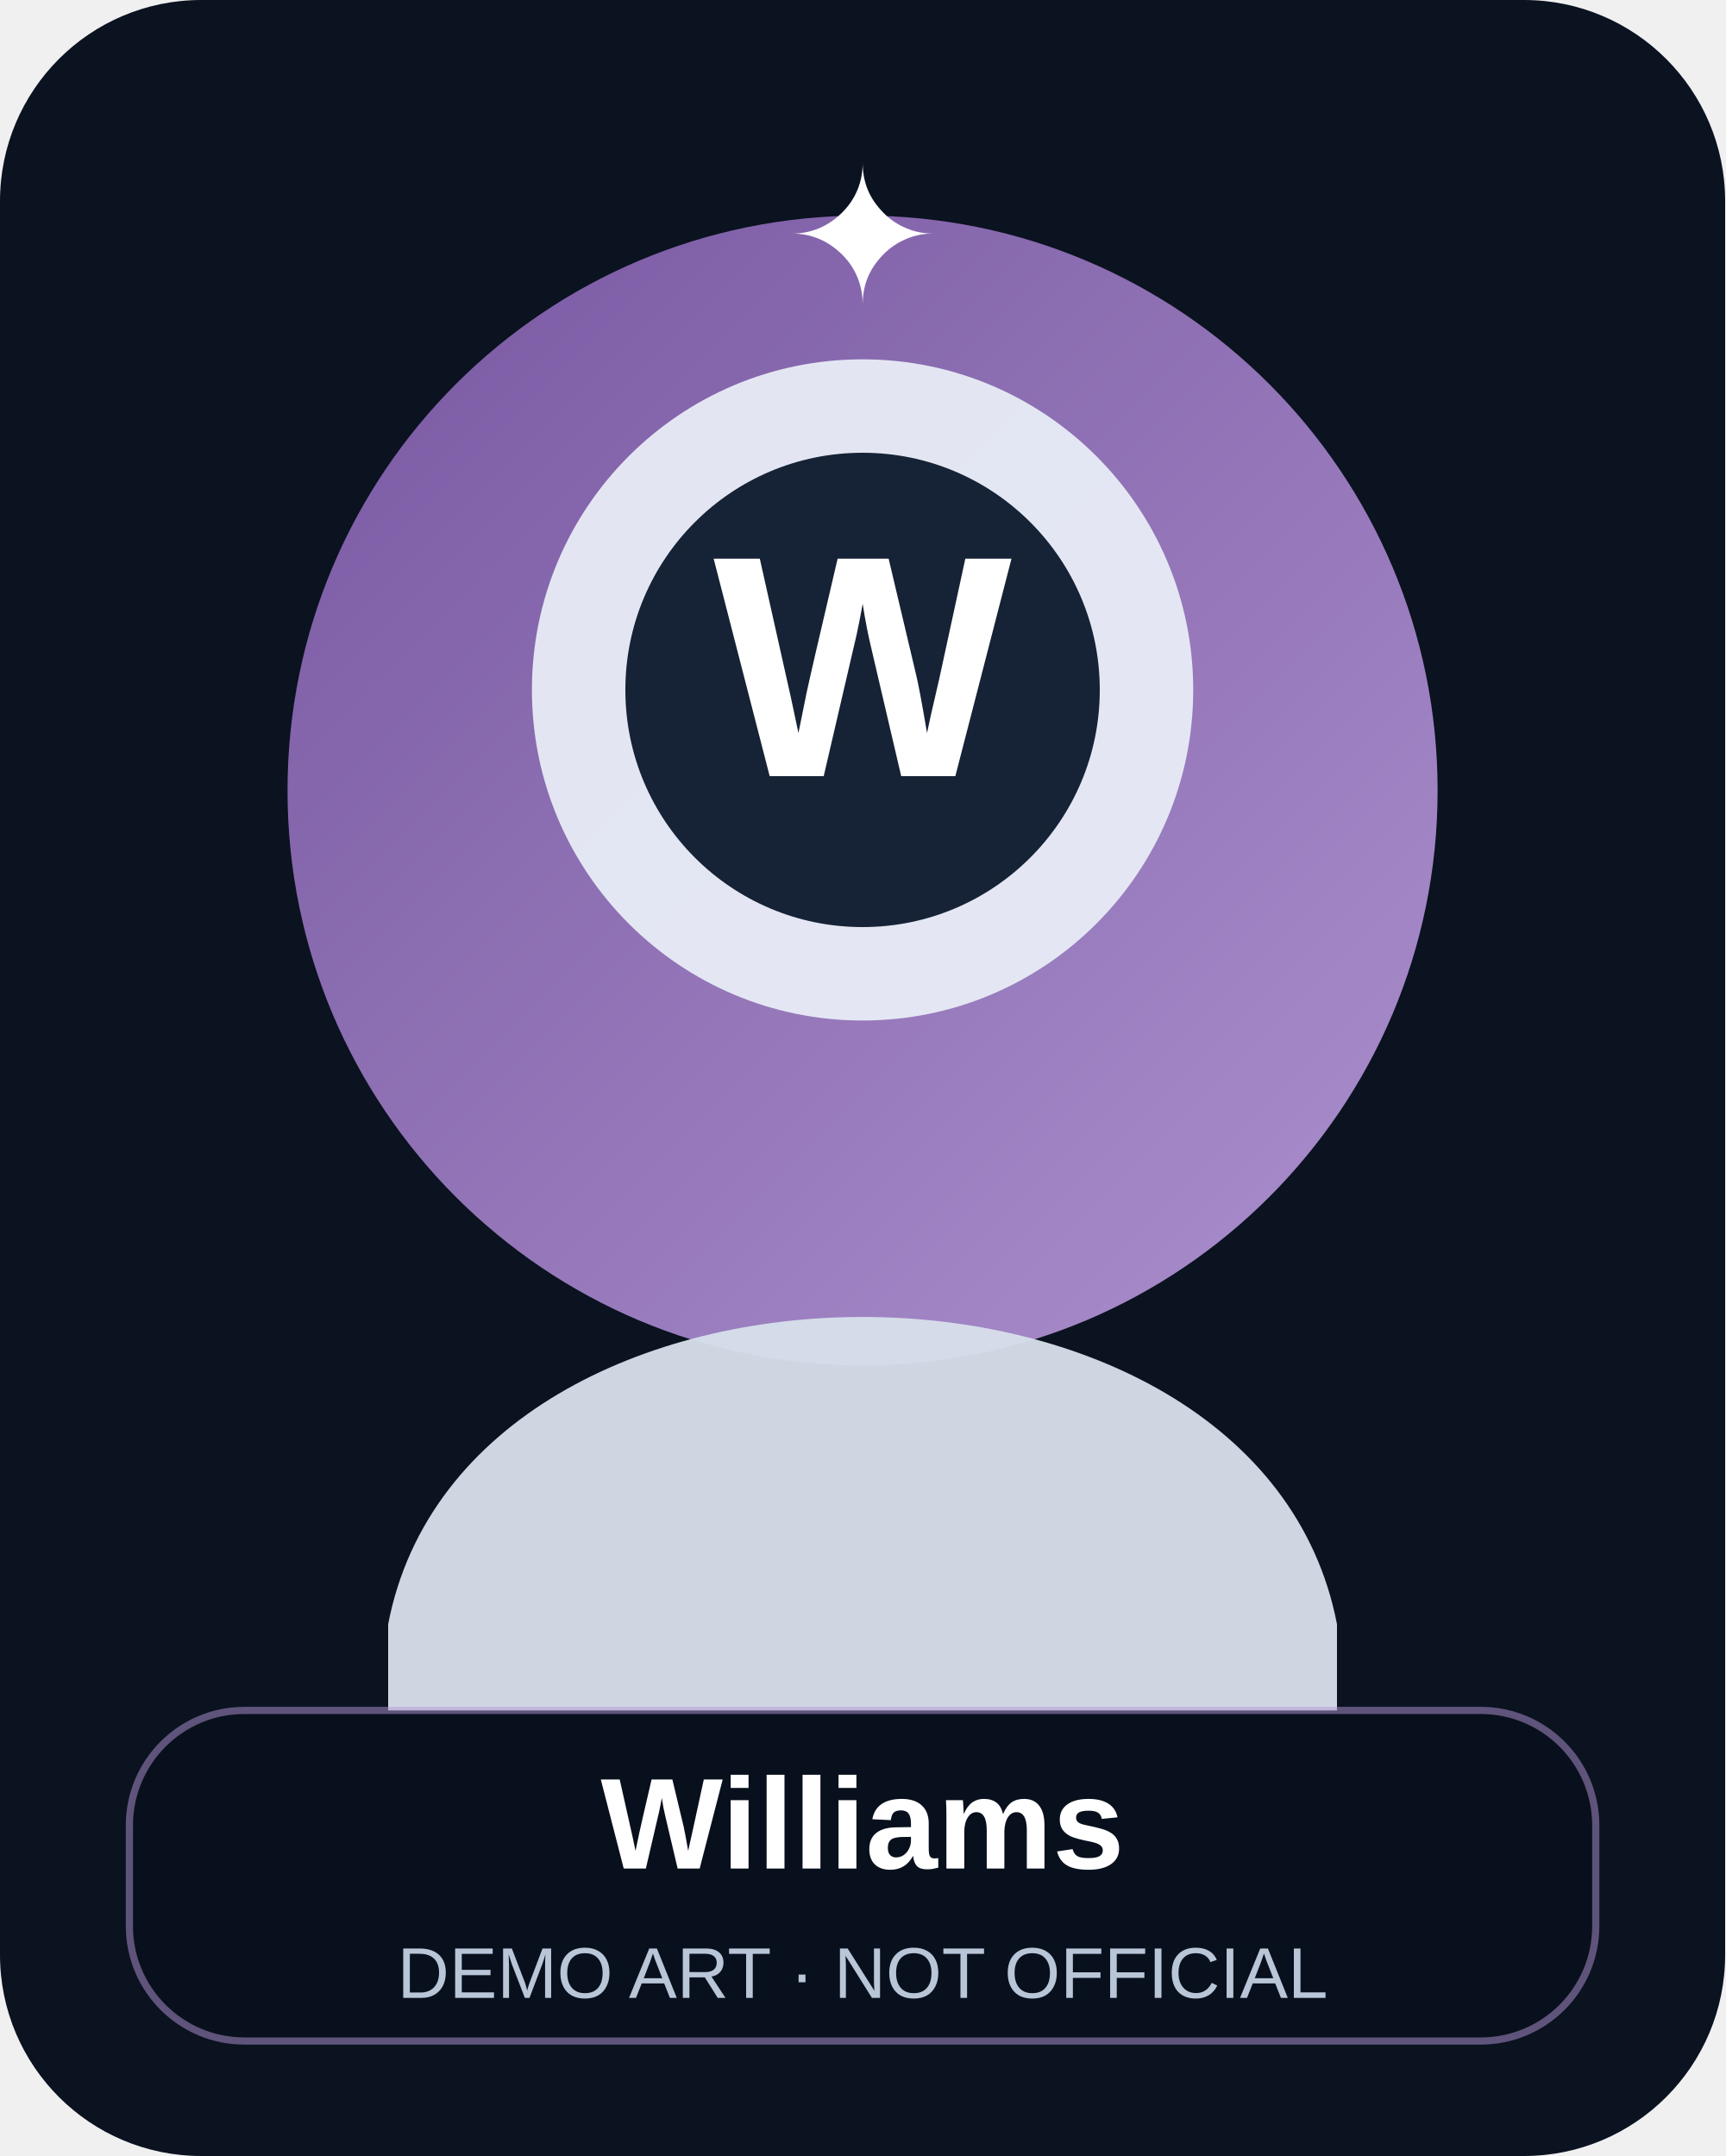
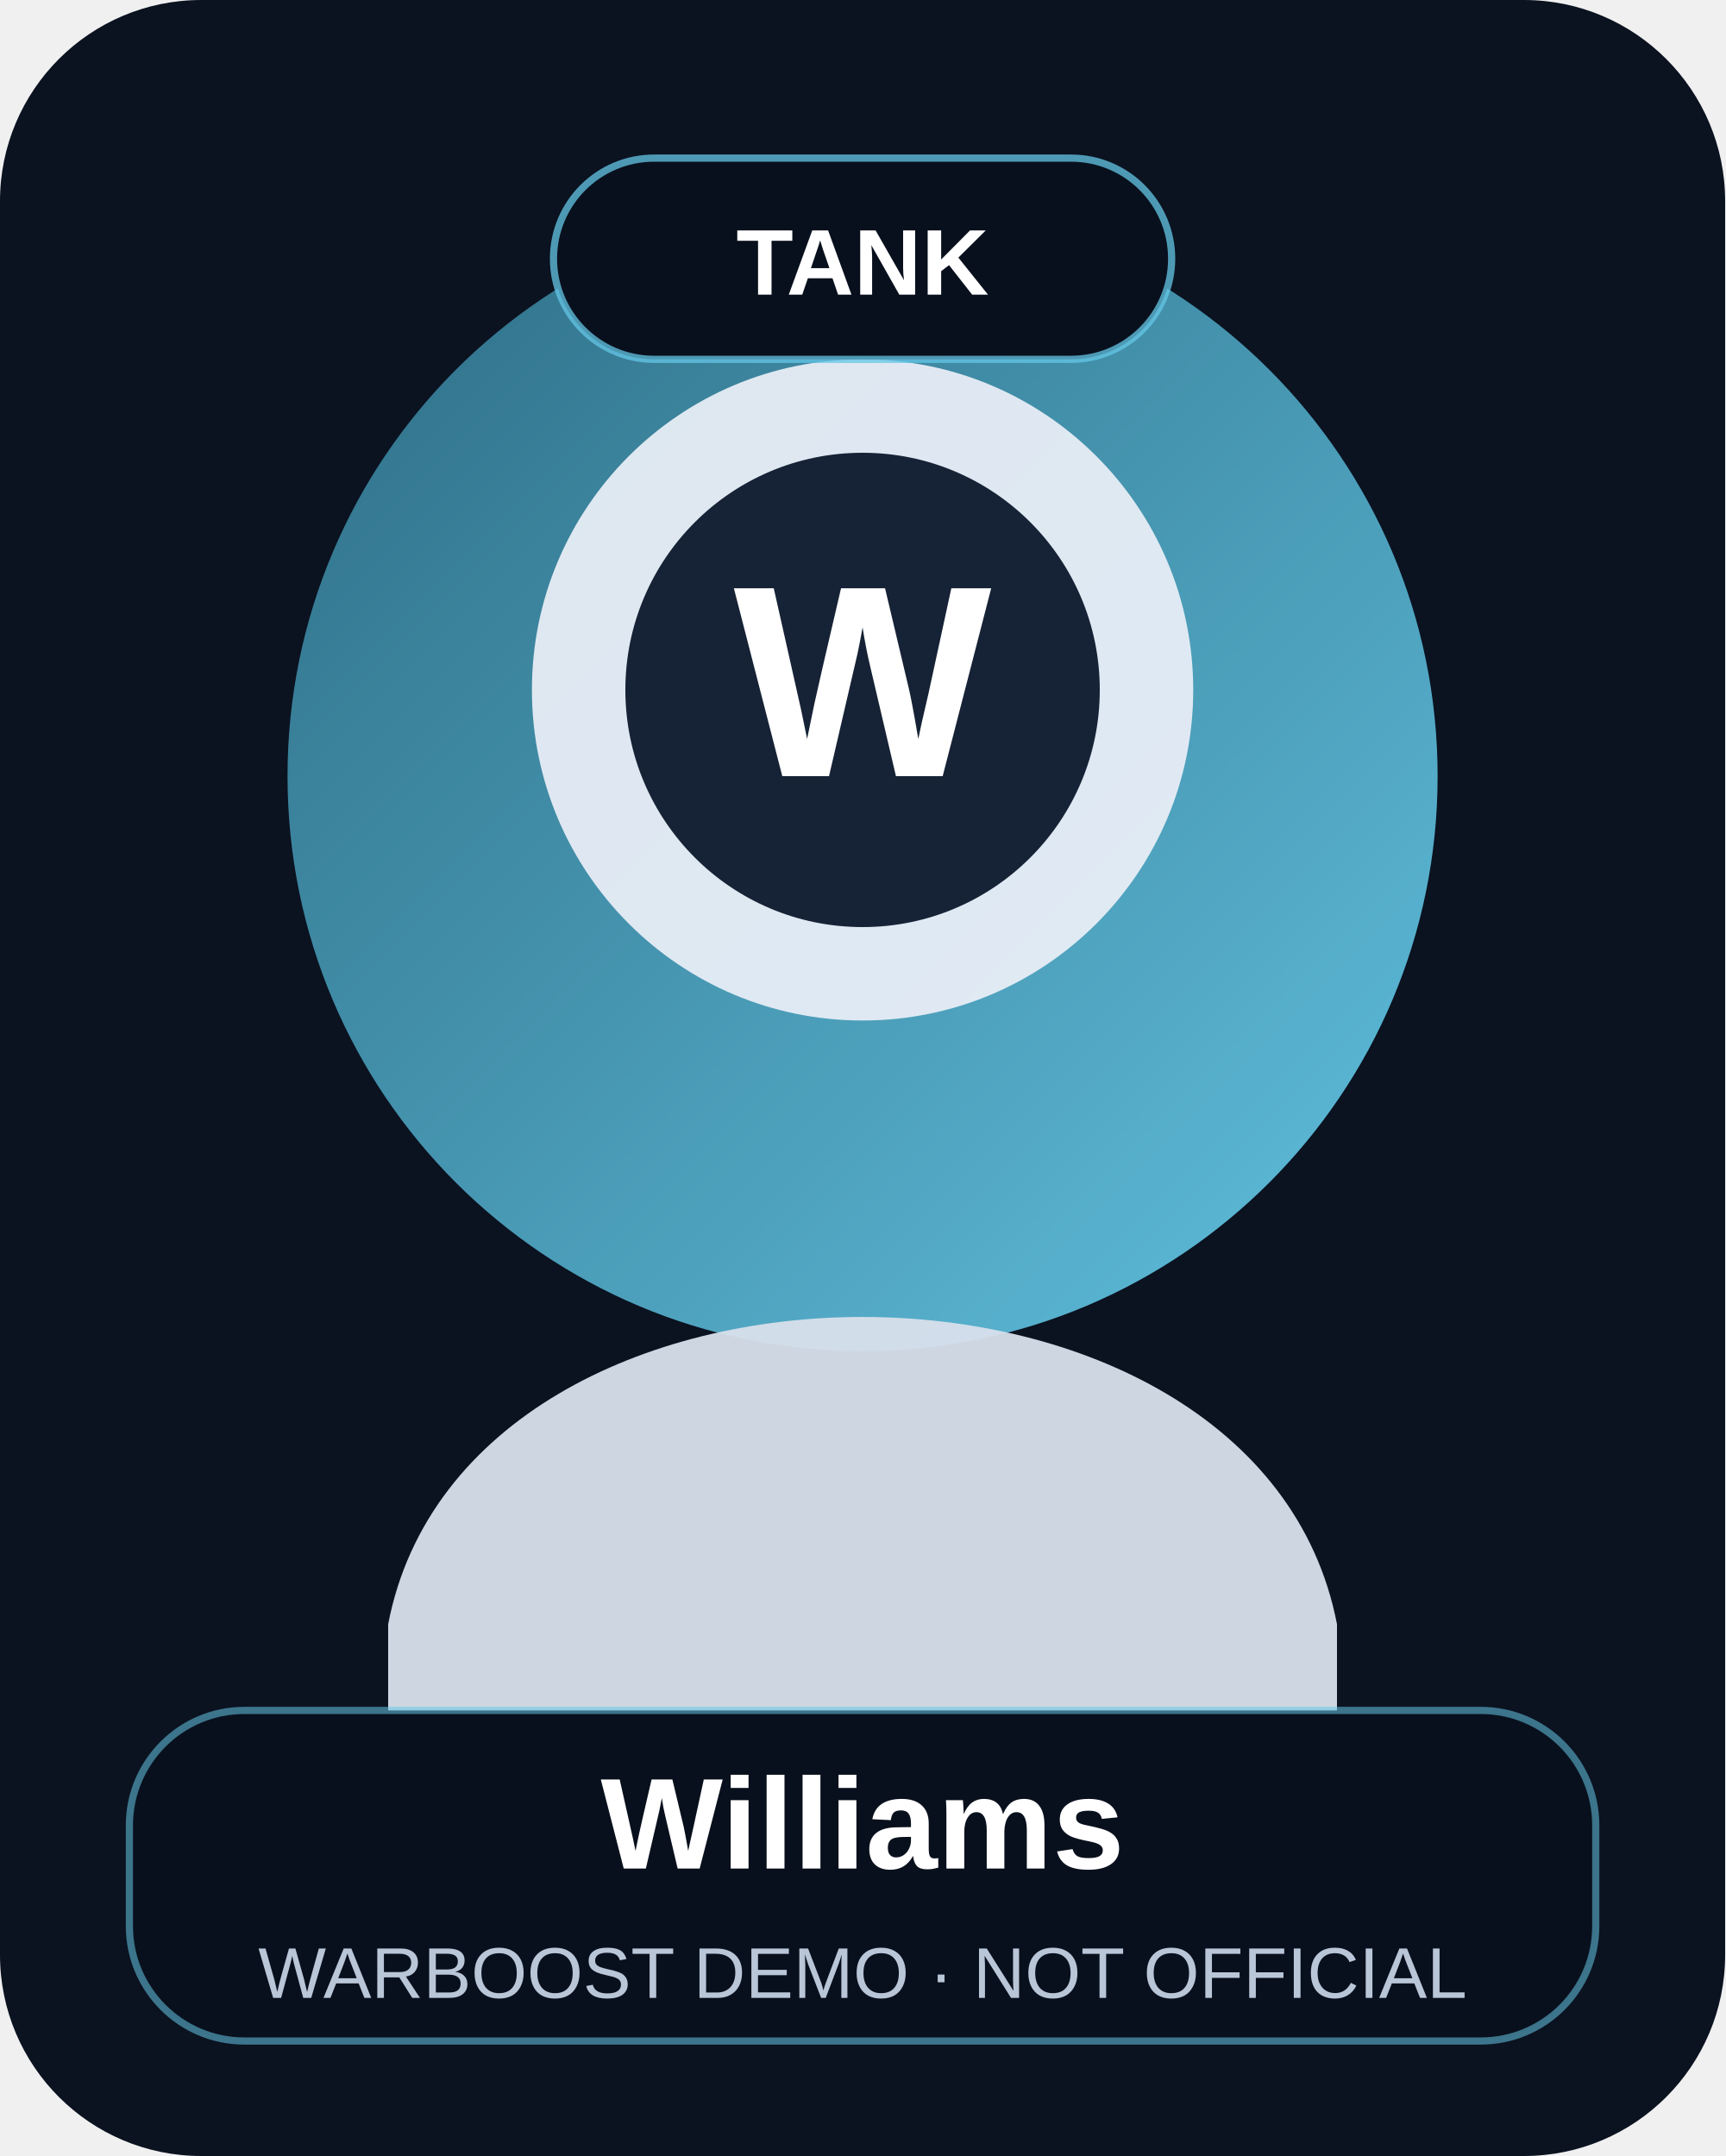
- <svg xmlns="http://www.w3.org/2000/svg" width="240" height="300" viewBox="0 0 240 300">
+ <svg xmlns="http://www.w3.org/2000/svg" width="240" height="300" viewBox="0 0 240 300" role="img" aria-label="Williams WarBoost demo visual">
  <defs>
    <linearGradient id="g" x1="0" y1="0" x2="1" y2="1">
-       <stop stop-color="#7c5aa6" />
-       <stop offset="1" stop-color="#b497d6" />
+       <stop stop-color="#2f6f88" />
+       <stop offset="1" stop-color="#64c7e6" />
    </linearGradient>
  </defs>
  <rect width="240" height="300" rx="28" fill="#0b1220" />
-   <circle cx="120" cy="110" r="80" fill="url(#g)" opacity=".95" />
+   <circle cx="120" cy="108" r="80" fill="url(#g)" opacity=".96" />
  <circle cx="120" cy="96" r="46" fill="#e9eef6" opacity=".94" />
  <path d="M54 226c11-57 121-57 132 0v38H54z" fill="#d7e0eb" opacity=".95" />
  <circle cx="120" cy="96" r="33" fill="#162235" />
-   <text x="120" y="108" text-anchor="middle" font-size="44" font-family="Arial" font-weight="700" fill="#fff">W</text>
-   <text x="120" y="42" text-anchor="middle" font-size="26" font-family="Arial" fill="#fff">✦</text>
-   <rect x="18" y="238" width="204" height="46" rx="16" fill="#09101d" stroke="#b497d6" stroke-opacity=".5" />
-   <text x="120" y="260" text-anchor="middle" font-size="18" font-family="Arial" font-weight="700" fill="#fff">Williams</text>
-   <text x="120" y="278" text-anchor="middle" font-size="10" font-family="Arial" fill="#b9c6d8">DEMO ART · NOT OFFICIAL</text>
+   <text x="120" y="108" text-anchor="middle" font-size="38" font-family="Arial, sans-serif" font-weight="700" fill="#fff">W</text>
+   <rect x="77" y="22" width="86" height="28" rx="14" fill="#09101d" stroke="#64c7e6" stroke-opacity=".75" />
+   <text x="120" y="41" text-anchor="middle" font-size="13" font-family="Arial, sans-serif" font-weight="700" fill="#fff">TANK</text>
+   <rect x="18" y="238" width="204" height="46" rx="16" fill="#09101d" stroke="#64c7e6" stroke-opacity=".55" />
+   <text x="120" y="260" text-anchor="middle" font-size="18" font-family="Arial, sans-serif" font-weight="700" fill="#fff">Williams</text>
+   <text x="120" y="278" text-anchor="middle" font-size="10" font-family="Arial, sans-serif" fill="#b9c6d8">WARBOOST DEMO · NOT OFFICIAL</text>
</svg>
